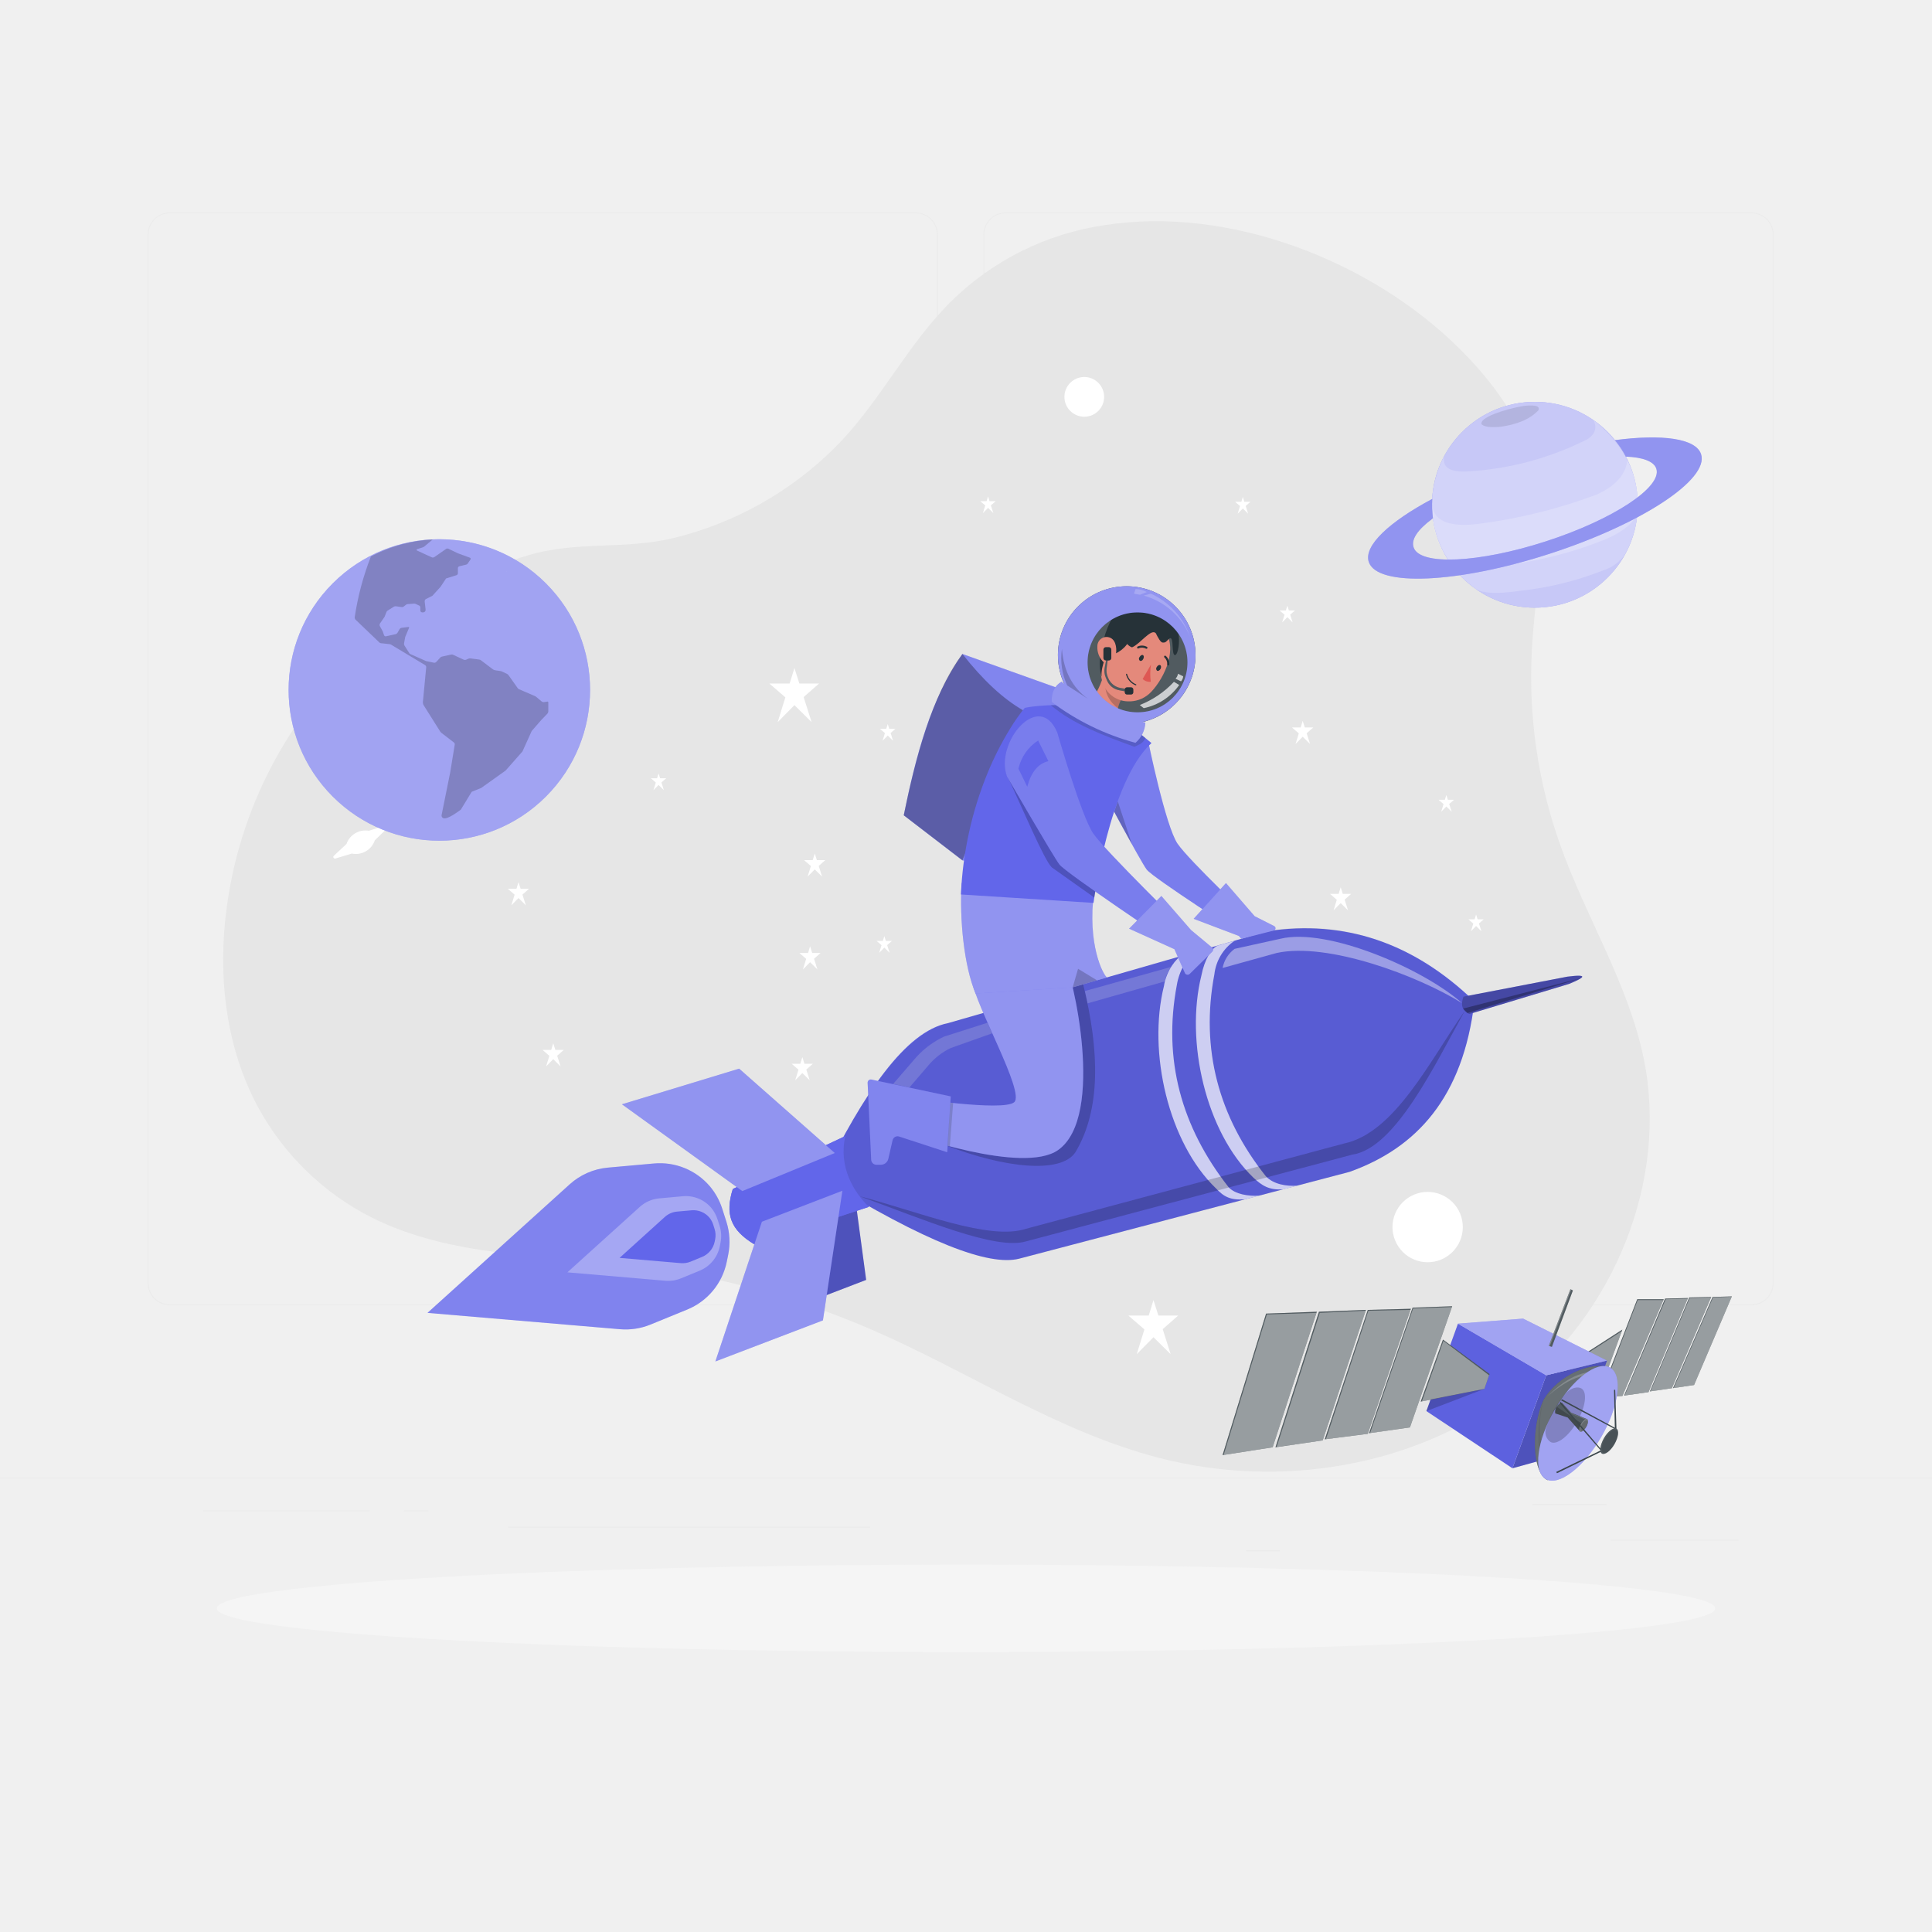
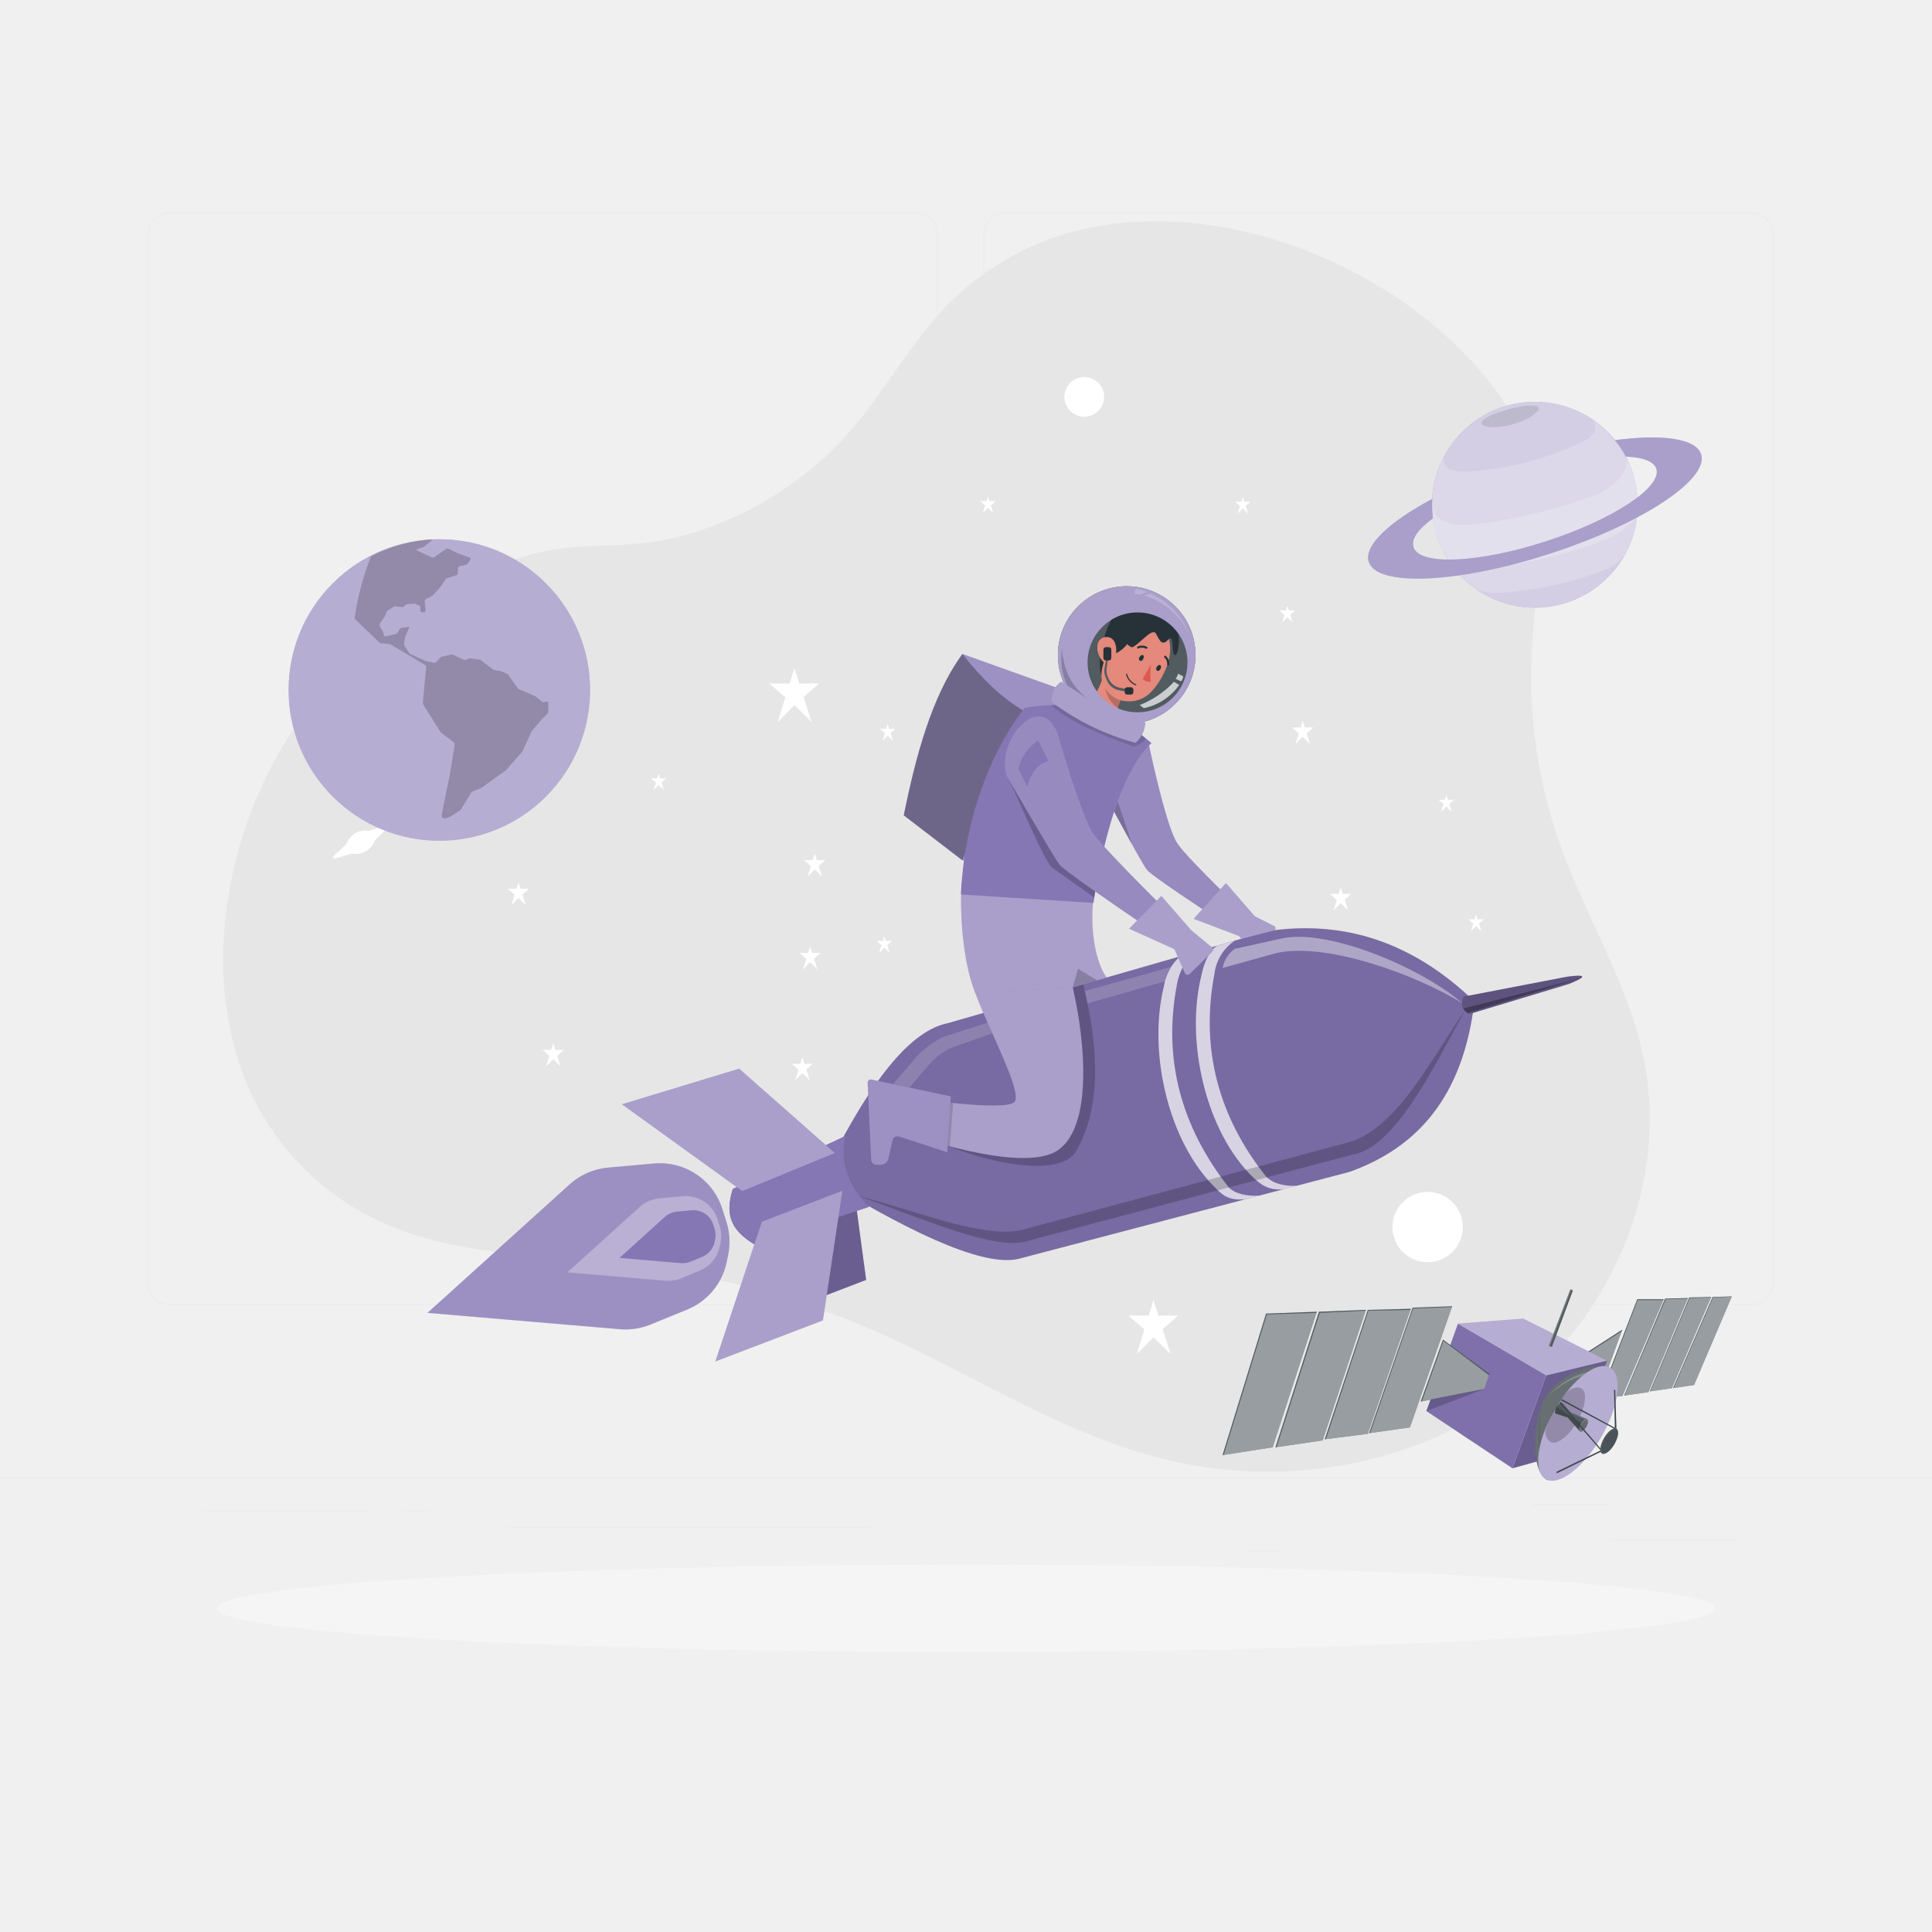
<svg xmlns="http://www.w3.org/2000/svg" viewBox="0 0 500 500">
  <path fill="#ebebeb" d="M0 382.4h500v.25H0zm416.78 16.09h33.12v.25h-33.12zm-94.25 2.72h8.69v.25h-8.69zm74.06-12h19.19v.25h-19.19zm-344.13 1.68h43.19v.25H52.46zm52.1 0h6.33v.25h-6.33zm26.91 4.22h93.68v.25h-93.68zM237 337.8H43.91a5.71 5.71 0 01-5.7-5.71V60.66a5.71 5.71 0 015.7-5.66H237a5.71 5.71 0 015.71 5.71v271.38a5.71 5.71 0 01-5.71 5.71zM43.91 55.2a5.46 5.46 0 00-5.45 5.46v271.43a5.46 5.46 0 005.45 5.46H237a5.47 5.47 0 005.46-5.46V60.66A5.47 5.47 0 00237 55.2zm409.4 282.6h-193.1a5.72 5.72 0 01-5.71-5.71V60.66a5.72 5.72 0 015.71-5.66h193.1a5.71 5.71 0 015.69 5.66v271.43a5.71 5.71 0 01-5.69 5.71zM260.21 55.2a5.47 5.47 0 00-5.46 5.46v271.43a5.47 5.47 0 005.46 5.46h193.1a5.47 5.47 0 005.46-5.46V60.66a5.47 5.47 0 00-5.46-5.46z" />
  <path d="M285.78 58.28A71.18 71.18 0 00246.15 78c-11.55 11.4-18.68 26.57-30.25 38a89.07 89.07 0 01-41.46 23.21c-12.89 3.13-25.1.7-37.84 4.52a110.3 110.3 0 00-77.91 91c-2.39 17.54-.37 36 8 51.63A68.9 68.9 0 0096 315c20.62 10.42 44.79 9.75 67.73 12.47A221.16 221.16 0 01226 344.29c24.78 10.8 47.75 26.21 73.92 33 31.32 8.12 66.54 2.45 92.09-17.41s39.88-54.19 33.39-85.89c-4-19.45-15-36.67-21.63-55.36a129.66 129.66 0 01-7.34-50.16c.83-16.06 4.63-32.47.43-48-3.15-11.71-10.65-21.83-19.27-30.36-22.65-22.46-59.26-36.95-91.81-31.83z" fill="#e6e6e6" />
  <path fill="#fff" d="M211.98 176.89h-5.11l-1.27-4.01-1.24 4.01h-5.25l4.14 3.58-1.98 6.41 4.33-4.39 4.44 4.39-2.06-6.48 4-3.51zm92.93 163.58h-5.12l-1.27-4.01-1.24 4.01h-5.25l4.14 3.58-1.98 6.41 4.33-4.39 4.44 4.39-2.05-6.48 4-3.51zm-92.53-93.85h-2.19l-.54-1.72-.53 1.72h-2.25l1.77 1.53-.84 2.74 1.85-1.87 1.9 1.87-.88-2.77 1.71-1.5zm137.32-15.29h-2.19l-.54-1.72-.53 1.72h-2.25l1.77 1.53-.84 2.74 1.85-1.88 1.9 1.88-.88-2.77 1.71-1.5zm-136.11-8.73h-2.18l-.55-1.72-.53 1.72h-2.24l1.77 1.53-.85 2.74 1.85-1.87 1.9 1.87-.88-2.77 1.71-1.5zm-76.67 7.41h-2.19l-.54-1.71-.53 1.71h-2.25l1.77 1.53-.84 2.75 1.85-1.88 1.9 1.88-.88-2.77 1.71-1.51zm8.99 41.71h-2.18l-.55-1.72-.53 1.72h-2.24l1.77 1.53-.85 2.74 1.85-1.88 1.9 1.88-.88-2.77 1.71-1.5zm193.96-83.45h-2.19l-.54-1.72-.53 1.72h-2.25l1.77 1.53-.84 2.74 1.85-1.87 1.9 1.87-.88-2.77 1.71-1.5zm-16.25-58.41h-1.58l-.39-1.25-.39 1.25h-1.62l1.28 1.1-.61 1.98 1.34-1.35 1.37 1.35-.64-2 1.24-1.08zm-91.9 58.77h-1.58l-.39-1.25-.39 1.25h-1.62l1.28 1.1-.61 1.98 1.34-1.35 1.37 1.35-.63-2 1.23-1.08zm-59.3 12.78h-1.58l-.4-1.24-.38 1.24h-1.62l1.28 1.1-.61 1.99 1.33-1.36 1.37 1.36-.63-2 1.24-1.09zm85.26-71.7h-1.58l-.39-1.24-.39 1.24h-1.62l1.28 1.1-.61 1.98 1.34-1.35 1.37 1.35-.64-2 1.24-1.08zm118.61 77.28h-1.58l-.39-1.24-.39 1.24h-1.62l1.28 1.11-.61 1.98 1.34-1.36 1.37 1.36-.64-2 1.24-1.09zm-41.16-49h-1.57l-.4-1.24-.38 1.24h-1.63l1.29 1.11-.62 1.98 1.34-1.36 1.37 1.36-.63-2 1.23-1.09zm48.86 79.93h-1.58l-.4-1.24-.38 1.24h-1.62l1.28 1.11-.61 1.98 1.33-1.36 1.38 1.36-.64-2.01 1.24-1.08zm-36.43 62.09h-1.58l-.4-1.24-.38 1.24h-1.62l1.28 1.1-.61 1.98 1.33-1.35 1.37 1.35-.63-2 1.24-1.08zm-26.86-66.17h-1.58l-.39-1.24-.39 1.24h-1.62l1.28 1.11-.61 1.98 1.34-1.35 1.37 1.35-.64-2 1.24-1.09zm-89.86 9.66h-1.58l-.4-1.24-.38 1.24h-1.62l1.28 1.11-.61 1.98 1.33-1.35 1.38 1.35-.64-2 1.24-1.09zm-71.32 75.79h-2.19l-.54-1.72-.54 1.72h-2.24l1.77 1.53-.84 2.74 1.85-1.88 1.9 1.88-.88-2.77 1.71-1.5zm183.1 49.35h-2.18l-.55-1.71-.53 1.71h-2.25l1.78 1.53-.85 2.74 1.85-1.87 1.9 1.87-.88-2.77 1.71-1.5zM210.38 275.3h-2.19l-.54-1.72-.53 1.72h-2.25l1.78 1.53-.85 2.74 1.85-1.87 1.9 1.87-.88-2.77 1.71-1.5z" />
  <circle cx="369.47" cy="317.57" r="9.1" transform="rotate(-22.5 369.463 317.557)" fill="#fff" />
  <path d="M285.75 102.71a5.14 5.14 0 11-5.14-5.14 5.14 5.14 0 015.14 5.14zM99.69 213.66L95.46 215a5.2 5.2 0 00-5.79 3.42l-3.27 3.05a.42.42 0 00.41.71l4.24-1.28a5.17 5.17 0 005.95-3.43l3.16-3.06a.45.45 0 00-.47-.75z" fill="#fff" />
  <ellipse cx="250" cy="416.24" rx="193.89" ry="11.32" fill="#f5f5f5" />
  <path fill="#263238" d="M405.99 353.04l13.87-8.94-4.3 11.74h-10.37l.8-2.8z" />
  <path fill="#fff" opacity=".2" d="M405.99 353.04l13.87-8.94-4.3 11.74h-10.37l.8-2.8z" />
  <path fill="#fff" opacity=".4" d="M406.27 353.17l13.44-8.66-4.15 11.33h-10.12l.83-2.67z" />
  <path fill="#263238" d="M419.89 361.27l10.69-25.03h-6.86l-9.85 25.49 6.02-.46z" />
  <path fill="#fff" opacity=".2" d="M419.89 361.27l10.69-25.03h-6.86l-9.85 25.49 6.02-.46z" />
  <path fill="#fff" opacity=".4" d="M419.89 361.27l10.6-24.82h-6.66l-9.75 25.26 5.81-.44z" />
  <path fill="#263238" d="M420.31 361.18l10.61-25.1 5.92-.15-10.21 24.35-6.32.9z" />
  <path fill="#fff" opacity=".2" d="M420.31 361.18l10.61-25.1 5.92-.15-10.21 24.35-6.32.9z" />
  <path fill="#fff" opacity=".4" d="M420.43 361.16l10.65-24.92 5.7-.16-10.15 24.2-6.2.88z" />
  <path fill="#263238" d="M437.18 335.78l5.68-.12-10.18 23.61-5.68.82 10.18-24.31z" />
  <path fill="#fff" opacity=".2" d="M437.18 335.78l5.68-.12-10.18 23.61-5.68.82 10.18-24.31z" />
  <path fill="#fff" opacity=".4" d="M437.28 335.93l5.53-.16-10.13 23.5-5.55.8 10.15-24.14z" />
  <path fill="#263238" d="M443.22 335.66l4.98-.15-9.78 22.93-5.44.8 10.24-23.58z" />
  <path fill="#fff" opacity=".2" d="M443.22 335.66l4.98-.15-9.78 22.93-5.44.8 10.24-23.58z" />
  <path fill="#fff" opacity=".4" d="M443.33 335.77l4.84-.18-9.75 22.85-5.28.77 10.19-23.44z" />
-   <path fill="#6266ea" d="M400.17 355.92l-8.75 24.07 16.37-4.54 8.1-23.33-15.72 3.8z" />
+   <path fill="#8576b4" d="M400.17 355.92l-8.75 24.07 16.37-4.54 8.1-23.33-15.72 3.8z" />
  <path opacity=".2" d="M400.17 355.92l-8.75 24.07 16.37-4.54 8.1-23.33-15.72 3.8z" />
-   <path fill="#6266ea" d="M377.32 342.56l22.85 13.36-8.75 24.07-22.27-14.8 8.17-22.63z" />
+   <path fill="#8576b4" d="M377.32 342.56l22.85 13.36-8.75 24.07-22.27-14.8 8.17-22.63z" />
  <path opacity=".05" d="M377.32 342.56l22.85 13.36-8.75 24.07-22.27-14.8 8.17-22.63z" />
-   <path fill="#6266ea" d="M377.32 342.56l16.86-1.3 21.71 10.86-15.72 3.8-22.85-13.36z" />
+   <path fill="#8576b4" d="M377.32 342.56l16.86-1.3 21.71 10.86-15.72 3.8-22.85-13.36z" />
  <path fill="#fff" opacity=".4" d="M377.32 342.56l16.86-1.3 21.71 10.86-15.72 3.8-22.85-13.36z" />
  <path fill="#263238" d="M406.42 333.64l.64.33-5.43 14.59-.81-.25 5.6-14.67z" />
  <path fill="#fff" opacity=".4" d="M406.42 333.64l.25.13-5.58 14.62-.27-.08 5.6-14.67z" />
  <path fill="#fff" opacity=".2" d="M407.06 333.97l-.39-.2-5.58 14.62.54.17 5.43-14.59z" />
  <path fill="#263238" d="M327.66 339.96l-11.26 36.62 12.96-2.02 11.43-35.08-13.13.48z" />
  <path fill="#fff" opacity=".2" d="M327.66 339.96l-11.26 36.62 12.96-2.02 11.43-35.08-13.13.48z" />
  <path fill="#fff" opacity=".4" d="M327.86 340.17l-11.18 36.37 12.68-1.98 11.33-34.79-12.83.4z" />
  <path fill="#263238" d="M341.35 339.48l-11.26 35.08 12.23-1.79 11.18-33.78-12.15.49z" />
  <path fill="#fff" opacity=".2" d="M341.35 339.48l-11.26 35.08 12.23-1.79 11.18-33.78-12.15.49z" />
  <path fill="#fff" opacity=".4" d="M341.56 339.77l-11.18 34.74 11.94-1.74 11.12-33.57-11.88.57z" />
  <path fill="#263238" d="M353.99 339l-11.14 33.49 11.14-1.42 11.14-32.36-11.14.29z" />
  <path fill="#fff" opacity=".2" d="M353.99 339l-11.14 33.49 11.14-1.42 11.14-32.36-11.14.29z" />
  <path fill="#fff" opacity=".4" d="M354.14 339.2l-10.99 33.25 10.84-1.38 11.04-32.08-10.89.21z" />
  <path fill="#263238" d="M365.58 338.42l-11.26 32.49 10.57-1.5 10.93-31.35-10.24.36z" />
  <path fill="#fff" opacity=".2" d="M365.58 338.42l-11.26 32.49 10.57-1.5 10.93-31.35-10.24.36z" />
  <path fill="#fff" opacity=".4" d="M365.7 338.63l-11.13 32.25 10.32-1.47 10.86-31.15-10.05.37z" />
  <path fill="#263238" d="M385.49 355.6l-1.33 3.85-16.48 3.28 5.76-16.04 12.05 8.91z" />
  <path fill="#fff" opacity=".2" d="M385.49 355.6l-1.33 3.85-16.48 3.28 5.76-16.04 12.05 8.91z" />
  <path fill="#fff" opacity=".4" d="M385.37 355.92l-1.21 3.53-16.18 3.22 5.58-15.66 11.81 8.91z" />
  <path d="M416.25 353.81l-15.71 29.27c-4.2-2-4.23-13.91-1.1-20.75 3.87-6.64 12.46-9.9 16.81-8.52z" fill="#263238" />
  <path d="M401.8 380.72l-.68 1.27c-3.89-3.67-3.56-14.19-1.68-19.66-2.96 11.73 2.36 18.39 2.36 18.39z" opacity=".2" />
  <path d="M416.25 353.81l-15.71 29.27c-4.2-2-4.23-13.91-1.1-20.75 3.87-6.64 12.46-9.9 16.81-8.52z" fill="#fff" opacity=".3" />
  <path d="M400.42 361.42c6.21-5.42 10.63-6.27 14.52-5.17l.63-1.18c-4.81-.6-9.3.56-15.15 6.35z" fill="#fff" opacity=".2" />
-   <path d="M402.33 364.87c-4.6 8-5.62 16-2.28 17.92s9.77-3 14.37-10.94 5.62-16 2.28-17.91-9.77 2.97-14.37 10.93z" fill="#6266ea" />
+   <path d="M402.33 364.87c-4.6 8-5.62 16-2.28 17.92s9.77-3 14.37-10.94 5.62-16 2.28-17.91-9.77 2.97-14.37 10.93z" fill="#8576b4" />
  <path d="M402.33 364.87c-4.6 8-5.62 16-2.28 17.92s9.77-3 14.37-10.94 5.62-16 2.28-17.91-9.77 2.97-14.37 10.93z" fill="#fff" opacity=".4" />
  <path d="M402.35 364.57a29.63 29.63 0 00-2.21 4.94 3.14 3.14 0 001.12 3.67c1.6.92 4.69-1.43 6.9-5.25s2.7-7.68 1.1-8.61c-.94-.54-2.75-.19-4.06 1.31a26.32 26.32 0 00-2.85 3.94z" opacity=".2" />
  <path d="M410.76 367.28l-4.18-1.69-2.37-2.59a2.48 2.48 0 00-1.71 2.77l3.22 1.06 3.2 3.61z" fill="#263238" />
  <path d="M410.76 367.28l-4.18-1.69-2.37-2.59a2.48 2.48 0 00-1.71 2.77l3.22 1.06 3.2 3.61z" fill="#fff" opacity=".2" />
  <path d="M409.17 368.49c-.51.89-.62 1.77-.25 2s1.08-.33 1.59-1.21.62-1.77.25-2-1.08.33-1.59 1.21z" fill="#263238" />
  <path d="M409.17 368.49c-.51.89-.62 1.77-.25 2s1.08-.33 1.59-1.21.62-1.77.25-2-1.08.33-1.59 1.21z" fill="#fff" opacity=".4" />
  <path d="M402.87 364.06a3.07 3.07 0 00-.37 1.75l3.22 1.06 3.2 3.61c-.4-.3-.12-1.5.34-2.13 0 0-1.26-.79-6.39-4.29z" opacity=".2" />
  <path fill="#fff" opacity=".2" d="M410.48 367.25l-4.01-1.51-2.49-2.61-.16.06 2.58 2.58 3.85 1.56.23-.08z" />
  <g opacity=".2">
    <path d="M409.37 368.61c-.43.75-.53 1.51-.22 1.69s.93-.28 1.36-1 .53-1.51.22-1.7-.93.25-1.36 1.01z" />
    <path d="M409.37 368.61c-.43.75-.53 1.51-.22 1.69s.93-.28 1.36-1 .53-1.51.22-1.7-.93.25-1.36 1.01z" opacity=".4" />
  </g>
  <path fill="#263238" d="M402.75 380.94l.2.32 11.46-5.59-.15-.3-11.51 5.57z" />
  <path fill="#fff" opacity=".1" d="M402.75 380.94l.2.32 11.46-5.59-.15-.3-11.51 5.57z" />
  <path fill="#263238" d="M417.71 359.69h.3l.32 10.04h-.4l-.22-10.04z" />
  <path fill="#fff" opacity=".1" d="M417.71 359.69h.3l.32 10.04h-.4l-.22-10.04z" />
  <path fill="#263238" d="M404.26 362.14l14.07 7.59-.17.23L404 362.4l.26-.26z" />
  <path fill="#fff" opacity=".1" d="M404.26 362.14l14.07 7.59-.17.23L404 362.4l.26-.26z" />
  <path fill="#263238" d="M403.65 363.11l.24-.3 10.62 12.42-.16.24-10.7-12.36z" />
  <path fill="#fff" opacity=".1" d="M403.65 363.11l.24-.3 10.62 12.42-.16.24-10.7-12.36z" />
  <path d="M415.1 372.19c-1 1.79-1.26 3.59-.51 4s2.2-.66 3.23-2.45 1.26-3.59.51-4-2.19.66-3.23 2.45z" fill="#263238" />
  <path d="M415.1 372.19c-1 1.79-1.26 3.59-.51 4s2.2-.66 3.23-2.45 1.26-3.59.51-4-2.19.66-3.23 2.45z" fill="#fff" opacity=".2" />
  <path d="M415.38 372.35c-.93 1.61-1.13 3.22-.46 3.61s2-.6 2.9-2.2 1.13-3.23.46-3.62-1.97.6-2.9 2.21z" opacity=".1" />
  <path opacity=".2" d="M384.16 359.45l-15.01 5.74 1.1-3.05 13.91-2.69z" />
-   <circle cx="397.23" cy="130.63" r="26.63" fill="#6266ea" />
+   <circle cx="397.23" cy="130.63" r="26.63" fill="#8576b4" />
  <circle cx="397.23" cy="130.63" r="26.63" fill="#fff" opacity=".4" />
  <circle cx="397.23" cy="130.63" r="26.63" fill="#fff" opacity=".4" />
  <path d="M373.77 118c-.6 3 1.48 4.26 6.05 4a78.16 78.16 0 0031.09-8.38c2.12-1.45 2.33-3.1 1.53-4.86 12.93 10.27 13.83 24 8.2 34.55a10.65 10.65 0 01-5.81 4.33 82.37 82.37 0 01-21.52 5.27c-6.83 1-10.84.55-12.38-1.23-11.65-9.03-12.63-22.88-7.16-33.68z" fill="#fff" opacity=".2" />
  <path d="M370.6 130.63A25.23 25.23 0 00375 145c1.4 2 5.93 2.4 13 1.41a100.62 100.62 0 0026.79-6.56c4.68-1.84 7.78-4.19 9.11-7.14a27 27 0 00-2.72-13.7c-.41 3.68-2.93 6.73-8 9a136.59 136.59 0 01-30.73 7.59c-6.69.77-11.3-.33-11.85-4.97z" fill="#fff" opacity=".2" />
  <path d="M386.52 107.19a40.11 40.11 0 017.86-2.15c3.53-.36 4.14.24 3.75 1.17a12 12 0 01-3.66 2.56 22.22 22.22 0 01-6.7 1.73c-1.61.07-3.32.11-4.29-.63-.48-.87.96-1.79 3.04-2.68z" opacity=".1" />
-   <path d="M440.24 117.55c-1.33-4.1-10.08-5.25-22.29-3.64a23.65 23.65 0 012.82 4.26c4.37.17 7.26 1.21 7.89 3.14 1.54 4.77-11.27 13.19-28.62 18.8s-32.66 6.31-34.2 1.54c-.67-2 .94-4.47 4.78-7.35-.05 0 .27-.21.22-.18a27.24 27.24 0 01-.18-5c-11.14 5.94-17.78 12.13-16.43 16.29 2.12 6.53 23.09 5.59 46.85-2.11s41.28-19.22 39.16-25.75z" fill="#6266ea" />
+   <path d="M440.24 117.55c-1.33-4.1-10.08-5.25-22.29-3.64a23.65 23.65 0 012.82 4.26c4.37.17 7.26 1.21 7.89 3.14 1.54 4.77-11.27 13.19-28.62 18.8s-32.66 6.31-34.2 1.54c-.67-2 .94-4.47 4.78-7.35-.05 0 .27-.21.22-.18a27.24 27.24 0 01-.18-5c-11.14 5.94-17.78 12.13-16.43 16.29 2.12 6.53 23.09 5.59 46.85-2.11s41.28-19.22 39.16-25.75z" fill="#8576b4" />
  <path d="M440.24 117.55c-1.33-4.1-10.08-5.25-22.29-3.64a23.65 23.65 0 012.82 4.26c4.37.17 7.26 1.21 7.89 3.14 1.54 4.77-11.27 13.19-28.62 18.8s-32.66 6.31-34.2 1.54c-.67-2 .94-4.47 4.78-7.35-.05 0 .27-.21.22-.18a27.24 27.24 0 01-.18-5c-11.14 5.94-17.78 12.13-16.43 16.29 2.12 6.53 23.09 5.59 46.85-2.11s41.28-19.22 39.16-25.75z" fill="#fff" opacity=".3" />
-   <circle cx="113.7" cy="178.56" r="39.01" transform="rotate(-45 113.703 178.563)" fill="#6266ea" />
+   <circle cx="113.7" cy="178.56" r="39.01" transform="rotate(-45 113.703 178.563)" fill="#8576b4" />
  <circle cx="113.7" cy="178.56" r="39.01" transform="rotate(-45 113.703 178.563)" fill="#fff" opacity=".4" />
  <path d="M141.7 181.57l-.89.13a.81.81 0 01-.65-.18l-1.44-1.21a1.37 1.37 0 00-.2-.13l-4.2-1.81a.82.82 0 01-.35-.29l-2.37-3.35a1 1 0 00-.42-.35l-1.39-.64a.66.66 0 00-.2-.06l-1.47-.22a1.34 1.34 0 01-.56-.24l-3.12-2.36a.91.91 0 00-.43-.17l-2.29-.3a.83.83 0 00-.44.06l-.62.27a.84.84 0 01-.66 0l-2.73-1.26a.78.78 0 00-.52-.06l-2.42.54a.76.76 0 00-.39.24l-1 1.1a.72.72 0 01-.69.22l-2-.42-4.21-1.88-1.37-2.14a.79.79 0 01-.1-.56l.3-1.66 1-2.38a.14.14 0 00-.15-.2l-1.77.21a.73.73 0 00-.54.36l-.52.9a.86.86 0 01-.55.4l-2.42.54a.45.45 0 01-.54-.3l-.3-.91-.74-1.36a.71.71 0 010-.74l1.2-1.75.47-1.21a.77.77 0 01.31-.38l1.59-1a.85.85 0 01.54-.12l1.51.21a.69.69 0 00.54-.15l.61-.48a.73.73 0 01.38-.14l1.69-.12a.82.82 0 01.4.08l.91.42a.52.52 0 01.29.47v.81a.48.48 0 00.48.48h.27a.63.63 0 00.62-.68l-.08-.7-.16-1.42a.66.66 0 01.36-.67l1.62-.81 2.12-2.33 1.44-2.17 2.66-.83a.55.55 0 00.39-.52v-1.3a.51.51 0 01.39-.5l1.76-.43a.68.68 0 00.39-.26l.73-1.08a.29.29 0 00-.14-.44l-3.21-1.18-2.35-1.14a.64.64 0 00-.64.05l-3 2.09a.74.74 0 01-.72.06l-2.17-1-1.63-.75a.18.18 0 010-.33l1.65-.55a.56.56 0 00.2-.11l2.24-1.88a38.74 38.74 0 00-16 4.4 72.16 72.16 0 00-4.2 15.72.8.8 0 00.25.68l6.14 5.88a.67.67 0 00.4.18l2.28.25a.68.68 0 01.32.11l8.8 5.29a.62.62 0 01.31.61l-.85 8.89a1.45 1.45 0 00.22.95l4.3 6.83a.93.93 0 00.21.23l3.3 2.54a.56.56 0 01.21.53l-1.18 7.22-2.25 11.15c.22 1.5 2.17.58 5-1.52l2.81-4.62 2.47-1 6.32-4.51 4.35-4.93 2.34-5.18a1.14 1.14 0 01.15-.23l2.38-2.73 1.59-1.65a.83.83 0 00.23-.56v-2.38a.17.17 0 00-.2-.18z" opacity=".2" />
  <path d="M90.18 161.93zm57.55 15.62zm2.58-3.29zm0-.05v-.01.01zm-19.23-26.37h-.05a.13.13 0 000-.06z" fill="#fff" />
-   <path d="M281.61 248.5c3.26 1.72 28.6 30.3 21.84 43.89-5 10-36.25 14.65-36.25 14.65l-3.85-8.53s22.88-8.1 24.23-11.65-24.36-22.45-24.36-22.45z" fill="#6266ea" />
+   <path d="M281.61 248.5c3.26 1.72 28.6 30.3 21.84 43.89-5 10-36.25 14.65-36.25 14.65l-3.85-8.53s22.88-8.1 24.23-11.65-24.36-22.45-24.36-22.45z" fill="#8576b4" />
  <path d="M281.61 248.5c3.26 1.72 28.6 30.3 21.84 43.89-5 10-36.25 14.65-36.25 14.65l-3.85-8.53s22.88-8.1 24.23-11.65-24.36-22.45-24.36-22.45z" fill="#fff" opacity=".3" />
  <path d="M278.13 292.63c-.82 3.32-3.2 5.88-8.06 7.26l3 6.07-.62.13-4.74-9.2z" opacity=".2" />
-   <path d="M266.78 295l6.63 12.88-12.77 2.89a1.33 1.33 0 00-1 1.7l1.52 4.69a2 2 0 01-.85 2.27l-1 .6a1.37 1.37 0 01-1.84-.42l-11-16.61a.82.82 0 01.42-1.23z" fill="#6266ea" />
+   <path d="M266.78 295l6.63 12.88-12.77 2.89a1.33 1.33 0 00-1 1.7l1.52 4.69a2 2 0 01-.85 2.27l-1 .6a1.37 1.37 0 01-1.84-.42l-11-16.61a.82.82 0 01.42-1.23z" fill="#8576b4" />
  <path d="M266.78 295l6.63 12.88-12.77 2.89a1.33 1.33 0 00-1 1.7l1.52 4.69a2 2 0 01-.85 2.27l-1 .6a1.37 1.37 0 01-1.84-.42l-11-16.61a.82.82 0 01.42-1.23z" fill="#fff" opacity=".2" />
  <path d="M255 299a40.39 40.39 0 0014.38 1l-2.6-5.05zm25.34-20.92l2.1 1.92c2.14-7.73-1.72-15.13-3-25l-1.85.52a101.08 101.08 0 012.75 22.56z" opacity=".2" />
-   <path fill="#6266ea" d="M224.16 331.24L206 338.21l-3.4-26.71 17.94-7.19 3.62 26.93z" />
+   <path fill="#8576b4" d="M224.16 331.24L206 338.21l-3.4-26.71 17.94-7.19 3.62 26.93z" />
  <path opacity=".2" d="M224.16 331.24L206 338.21l-3.4-26.71 17.94-7.19 3.62 26.93z" />
-   <path d="M212.72 305c10.81-22.13 21.65-38.08 32.57-40.2L328 241c19.84-3 37.74 2.86 53.59 18.18-2.93 24.86-15 37.91-32.32 44.09l-85.54 22.48c-7.81 1.94-23.85-4.08-51.01-20.75z" fill="#6266ea" />
-   <path d="M189.65 307.71L218.78 294c7.62 5 8.43 12.46 6.07 18.34l-29.56 9.73c-6.35-3.78-7.65-7.94-5.64-14.36zm-20.42-6.6l-11.91 1.07a17 17 0 00-9.87 4.31l-36.81 33.28 49.81 4.23a17 17 0 007.86-1.19l9.54-3.9a17 17 0 0010.23-12.34l.38-1.86a17 17 0 00-.47-8.53l-1.08-3.37a17 17 0 00-3.23-5.83 17 17 0 00-14.45-5.87z" fill="#6266ea" />
+   <path d="M212.72 305c10.81-22.13 21.65-38.08 32.57-40.2L328 241c19.84-3 37.74 2.86 53.59 18.18-2.93 24.86-15 37.91-32.32 44.09l-85.54 22.48c-7.81 1.94-23.85-4.08-51.01-20.75z" fill="#8576b4" />
+   <path d="M189.65 307.71L218.78 294c7.62 5 8.43 12.46 6.07 18.34l-29.56 9.73c-6.35-3.78-7.65-7.94-5.64-14.36zm-20.42-6.6l-11.91 1.07a17 17 0 00-9.87 4.31l-36.81 33.28 49.81 4.23a17 17 0 007.86-1.19l9.54-3.9a17 17 0 0010.23-12.34l.38-1.86a17 17 0 00-.47-8.53l-1.08-3.37a17 17 0 00-3.23-5.83 17 17 0 00-14.45-5.87z" fill="#8576b4" />
  <path d="M169.23 301.11l-11.91 1.07a17 17 0 00-9.87 4.31l-36.81 33.28 49.81 4.23a17 17 0 007.86-1.19l9.54-3.9a17 17 0 0010.23-12.34l.38-1.86a17 17 0 00-.47-8.53l-1.08-3.37a17 17 0 00-3.23-5.83 17 17 0 00-14.45-5.87z" fill="#fff" opacity=".19" />
  <path d="M176.66 309.59l-6.07.55a8.65 8.65 0 00-5 2.19l-18.75 16.95 25.37 2.18a8.68 8.68 0 004-.61l4.86-2a8.66 8.66 0 005.21-6.29l.19-.95a8.63 8.63 0 00-.23-4.34l-.55-1.72a8.68 8.68 0 00-1.65-3 8.64 8.64 0 00-7.38-2.96z" fill="#fff" opacity=".29" />
-   <path d="M179 313.22l-3.8.34a5.44 5.44 0 00-3.14 1.38l-11.72 10.6 15.86 1.36a5.52 5.52 0 002.51-.38l3-1.24a5.42 5.42 0 003.25-3.94l.12-.59a5.42 5.42 0 00-.15-2.71l-.34-1.08a5.43 5.43 0 00-1-1.85 5.42 5.42 0 00-4.59-1.89z" fill="#6266ea" />
+   <path d="M179 313.22l-3.8.34a5.44 5.44 0 00-3.14 1.38l-11.72 10.6 15.86 1.36a5.52 5.52 0 002.51-.38l3-1.24a5.42 5.42 0 003.25-3.94l.12-.59a5.42 5.42 0 00-.15-2.71l-.34-1.08a5.43 5.43 0 00-1-1.85 5.42 5.42 0 00-4.59-1.89z" fill="#8576b4" />
  <path d="M212.72 305c10.81-22.13 21.65-38.08 33.23-40.39l82.65-23.76c19.19-2.85 37.09 3.05 52.94 18.37-2.93 24.86-15 37.91-32.32 44.09l-85.54 22.48c-7.76 1.9-23.8-4.12-50.96-20.79z" opacity=".1" />
-   <path d="M189.65 307.71L218.78 294c-1.85 8.05 2.19 14.49 6.07 18.34l-29.56 9.73c-6.35-3.78-7.65-7.94-5.64-14.36z" fill="#6266ea" />
-   <path fill="#6266ea" d="M185.14 352.34l27.83-10.63 5.04-33.55-20.83 8.02-12.04 36.16z" />
+   <path d="M189.65 307.71L218.78 294c-1.85 8.05 2.19 14.49 6.07 18.34l-29.56 9.73c-6.35-3.78-7.65-7.94-5.64-14.36z" fill="#8576b4" />
+   <path fill="#8576b4" d="M185.14 352.34l27.83-10.63 5.04-33.55-20.83 8.02-12.04 36.16z" />
  <path fill="#fff" opacity=".3" d="M185.14 352.34l27.83-10.63 5.04-33.55-20.83 8.02-12.04 36.16z" />
-   <path fill="#6266ea" d="M160.96 285.79l30.33-9.22 24.75 21.83-23.93 9.85-31.15-22.46z" />
+   <path fill="#8576b4" d="M160.96 285.79l30.33-9.22 24.75 21.83-23.93 9.85-31.15-22.46z" />
  <path fill="#fff" opacity=".3" d="M160.96 285.79l30.33-9.22 24.75 21.83-23.93 9.85-31.15-22.46z" />
  <path d="M315.33 244.67l4.18-1.2a12.15 12.15 0 00-5.23 8.68c-3.67 19.32 1.14 37 13.36 52.31 2 2.06 5.27 2.57 8.06 2.4l-3.58.94c-3.78.25-5.53-1-7.72-3-12.31-11.79-17.73-35.29-13.47-52.38.78-4.04 2.66-7.25 4.4-7.75z" fill="#fff" opacity=".7" />
  <path d="M305.8 247.41l4-1.15c-2.54 1.1-4.68 5.15-5.23 8.64-3.66 19.32 1.18 36.77 13.36 52.31 1.72 1.91 5.19 2.39 8 2.23l-3.74.95c-3.78.25-5.43-.65-7.48-2.82-12.31-11.79-17.74-35.29-13.48-52.38.6-4.03 3.38-7.44 4.57-7.78z" fill="#fff" opacity=".7" />
-   <path d="M378.75 257.93c-.77 2.07-.42 3.65 1.53 4.5l25.81-7.8c3.87-1.59 5.3-2.6-.46-1.87z" fill="#6266ea" />
+   <path d="M378.75 257.93c-.77 2.07-.42 3.65 1.53 4.5l25.81-7.8c3.87-1.59 5.3-2.6-.46-1.87z" fill="#8576b4" />
  <path d="M378.75 257.93c-.77 2.07-.42 3.65 1.53 4.5l25.81-7.8c3.87-1.59 5.3-2.6-.46-1.87z" opacity=".3" />
  <path d="M222.44 309.57c16.57 6 35.21 14.07 43.12 11.69L350 298.81c11.13-1.65 21.36-23.3 29.08-37.18-9 12.78-18.1 31.61-31.33 34.33L265.56 318c-9.56 3.17-27.77-4.41-43.12-8.43z" opacity=".2" />
  <path d="M319.52 245.56a8 8 0 00-3.11 4.95l14-3.88c13.19-2.87 36.45 5.83 48 13-10-8.88-34.82-19.62-47-16.69z" fill="#fff" opacity=".4" />
  <path opacity=".3" d="M378.65 261.02l1.12 1.15 29.44-9.05-30.56 7.9z" />
  <path d="M274.07 256.53l-.72 39.88-28.15.15c14.67 5.65 29.3 7.34 33.11 1.65 6.59-11 6.3-26.14 2-43.49z" opacity=".2" />
  <path d="M280.77 256.48l22.32-6.24a8.35 8.35 0 00-1.62 3.74l-20 5.68z" fill="#e6e6e6" opacity=".2" />
  <path d="M255.57 264.68l-11.31 3.61a23 23 0 00-7 5.15l-6.12 7.09 4.21.92 5.08-5.92a17.28 17.28 0 015.57-4.28l10.79-3.83z" fill="#e0e0e0" opacity=".2" />
-   <path d="M233.89 211l15.18 11.66 24.47 3.12 15.17-35.08-7.15-9.84-32.49-11.61c-8.17 11.62-11.99 26.07-15.18 41.75z" fill="#6266ea" />
+   <path d="M233.89 211l15.18 11.66 24.47 3.12 15.17-35.08-7.15-9.84-32.49-11.61c-8.17 11.62-11.99 26.07-15.18 41.75z" fill="#8576b4" />
  <path d="M233.89 211l15.18 11.66 24.47 3.12 15.17-35.08-7.15-9.84-32.49-11.61c-7.07 10.2-12.01 24.4-15.18 41.75z" fill="#fff" opacity=".2" />
  <path d="M233.89 211l15.18 11.65 15.71-38.82c-5.08-2.91-10.31-7.71-15.71-14.58-6.36 8.34-11.35 22.58-15.18 41.75z" opacity=".3" />
-   <path d="M275.41 248.53c2.06 3 10.82 40.31-1.56 49.09-9.1 6.45-38.87-4.23-38.87-4.23l.63-9.34s24 3.69 26.87 1.2-10.16-25.2-10.85-31.3 23.78-5.42 23.78-5.42z" fill="#6266ea" />
+   <path d="M275.41 248.53c2.06 3 10.82 40.31-1.56 49.09-9.1 6.45-38.87-4.23-38.87-4.23l.63-9.34s24 3.69 26.87 1.2-10.16-25.2-10.85-31.3 23.78-5.42 23.78-5.42z" fill="#8576b4" />
  <path d="M275.41 248.53c2.06 3 10.82 40.31-1.56 49.09-9.1 6.45-38.87-4.23-38.87-4.23l.63-9.34s24 3.69 26.87 1.2-10.16-25.2-10.85-31.3 23.78-5.42 23.78-5.42z" fill="#fff" opacity=".3" />
-   <path d="M246.06 283.75l-.92 14.45-12.45-4.07a1.32 1.32 0 00-1.7 1l-1.1 4.8a2 2 0 01-1.9 1.51h-1.16a1.37 1.37 0 01-1.37-1.3l-.92-19.91a.82.82 0 011-.84zm51.05-92.11s4.55 22.27 7.66 26.74 19 19.47 19 19.47l-1.5 4.66s-23.86-15.31-25.5-17.46S284 202 284 202z" fill="#6266ea" />
+   <path d="M246.06 283.75l-.92 14.45-12.45-4.07a1.32 1.32 0 00-1.7 1l-1.1 4.8a2 2 0 01-1.9 1.51h-1.16a1.37 1.37 0 01-1.37-1.3l-.92-19.91a.82.82 0 011-.84zm51.05-92.11s4.55 22.27 7.66 26.74 19 19.47 19 19.47l-1.5 4.66s-23.86-15.31-25.5-17.46S284 202 284 202z" fill="#8576b4" />
  <path d="M304.77 166.76s-1.3 6.33-6.2 7.72.08-12.18.08-12.18l4.48-1.1z" fill="#263238" />
  <circle cx="291.59" cy="169.54" r="17.8" transform="rotate(-45 291.586 169.541)" fill="#263238" />
  <circle cx="291.59" cy="169.54" r="17.8" transform="rotate(-45 291.586 169.541)" fill="#fff" opacity=".2" />
  <path d="M296 183.27a14.8 14.8 0 009.18-6l-1.37-.81a24.17 24.17 0 01-8.84 6zm9.65-6.94l-1.42-.67a2.81 2.81 0 00.65-1.3l1.33.68a2.19 2.19 0 01-.56 1.29z" fill="#fff" opacity=".7" />
  <path d="M278.33 182.74c-1 3.67 9.56 8.83 13.26 5.16-2-1.51-2.52-3.09-2.27-4.63a7.1 7.1 0 011.09-2.61 12.76 12.76 0 01.92-1.3l-4.5-9.32c-.93 4.1-3.01 13.36-8.5 12.7z" fill="#e4897b" />
  <path d="M286.71 174.4c-2 4.57 1 7.69 2.61 8.87a7.1 7.1 0 011.09-2.61z" style="isolation:isolate" opacity=".2" />
  <path d="M285.22 176.16a7 7 0 006.65 5.35 7.83 7.83 0 005.47-1.89 6.43 6.43 0 00.6-.57c3.54-3.76 7-11.33 3.36-16a7.63 7.63 0 00-12.94 1.39c-2.49 5.02-4.18 7.85-3.14 11.72z" fill="#e4897b" />
  <path d="M294.94 170a.69.69 0 00.05 1c.27.15.66 0 .88-.45s.2-.83-.06-1-.64.08-.87.45zm4.45 2.59a.71.71 0 00.06 1c.26.14.65-.06.88-.45s.2-.84-.06-1-.66.07-.88.45z" fill="#263238" />
  <path d="M297.87 172a15.79 15.79 0 00-.05 4.45 2.63 2.63 0 01-2.1-.73z" fill="#de5753" />
  <path d="M294.38 167.8a.28.28 0 00.28 0 2.13 2.13 0 011.92.08.27.27 0 00.3-.44 2.64 2.64 0 00-2.43-.13.27.27 0 00-.15.35.44.44 0 00.08.14zm-.47 9.56a4.09 4.09 0 01-2.5-2.83.15.15 0 01.12-.17.14.14 0 01.16.11 3.94 3.94 0 002.31 2.63.13.13 0 01.08.17.14.14 0 01-.18.08zm8.28-5.21a.22.22 0 00.13.08.26.26 0 00.29-.24 2.64 2.64 0 00-.93-2.25.26.26 0 00-.37.05.27.27 0 00.06.37 2.19 2.19 0 01.7 1.8.28.28 0 00.12.19zm-17.05-4.75c1.1-4.94 2.87-8.55 4.64-9.37s6.15 5.24 6.15 5.24a2 2 0 00-3.28 1.16c-.23 2.2-2.74 4.52-4.74 4.94 0 0 .37-.82-.4-1s-2.71 4.1-2.41 6.76c0 .02-1.1-2.79.04-7.73z" fill="#263238" />
  <path d="M284 167.23a5.31 5.31 0 001.31 3.84c1.23 1.39 2.86.53 3.36-1.17.43-1.51.34-4.09-1.32-4.84a2.37 2.37 0 00-3.35 2.17z" fill="#e4897b" />
  <path d="M288.24 160.41s3.45-4 10.18-3.46c8.23.69 7.13 12.1 5.73 12.59-1.09.18-.24-4.83-1.41-4.36-.9.67-.9 1.2-1.84 1.11-.53 0-1.16-1.18-1.79-2.43-1.23-1.28-4.05 2.82-6.14 3.67-1.9-.53-3.49-4.53-4.73-7.12z" fill="#263238" />
-   <path d="M248.87 228.54c-.58 9.46.63 21.45 3.6 28.57l25.14-1.58 8.83-2.56c-1.66-1.71-5.45-10.72-2.87-24.84z" fill="#6266ea" />
+   <path d="M248.87 228.54c-.58 9.46.63 21.45 3.6 28.57l25.14-1.58 8.83-2.56c-1.66-1.71-5.45-10.72-2.87-24.84z" fill="#8576b4" />
  <path d="M248.87 228.54c-.58 9.46.63 21.45 3.6 28.57l25.14-1.58 8.83-2.56c-1.86-2-5.3-10.71-2.87-24.84z" fill="#fff" opacity=".3" />
  <path opacity=".2" d="M277.61 255.53l1.39-4.81 4.91 2.99-6.3 1.82z" />
  <path d="M286.71 170.61l-.32 2.34a4.22 4.22 0 00.26 2.14l.15.37a4.21 4.21 0 003.27 2.6l1.51.23v.71l-2-.38a4.23 4.23 0 01-3.1-2.53l-.35-.85a4.23 4.23 0 01-.24-2.41l.45-2.34z" fill="#263238" />
  <path d="M286.71 170.61l-.32 2.34a4.22 4.22 0 00.26 2.14l.15.37a4.21 4.21 0 003.27 2.6l1.51.23v.71l-2-.38a4.23 4.23 0 01-3.1-2.53l-.35-.85a4.23 4.23 0 01-.24-2.41l.45-2.34z" fill="#fff" opacity=".2" />
  <rect x="291.08" y="177.87" width="2.23" height="1.88" rx=".58" fill="#263238" />
  <rect x="285.56" y="167.48" width="2.05" height="3.45" rx=".63" fill="#263238" />
  <path d="M297.11 191.64s4.55 22.27 7.66 26.74 19.71 20.15 19.71 20.15l-2.83 3.54s-23.22-14.87-24.86-17S284 202 284 202z" fill="#fff" opacity=".15" />
  <path opacity=".2" d="M289.28 207.41l3.66 11.06-4.59-8.36.93-2.7z" />
-   <path d="M248.69 231.49l34.31 2.18s4-31.33 15-41.37l-5.65-4.65-15-5.2s-7.66-.21-12.16.75a46.84 46.84 0 00-3.8 5.42 80.14 80.14 0 00-5.84 11.52 93.27 93.27 0 00-6.86 31.35z" style="isolation:isolate" fill="#6266ea" />
+   <path d="M248.69 231.49l34.31 2.18s4-31.33 15-41.37l-5.65-4.65-15-5.2s-7.66-.21-12.16.75a46.84 46.84 0 00-3.8 5.42 80.14 80.14 0 00-5.84 11.52 93.27 93.27 0 00-6.86 31.35z" style="isolation:isolate" fill="#8576b4" />
  <path d="M283.2 232.28l-11-7.8c-2-1.92-7.58-15.31-11.76-24.18l23.44 28.24z" opacity=".2" />
  <path d="M271.93 182.5h1.26l22.3 7.74.93.76a3 3 0 01-1.54 1.65l-1.29.62c-8.18-2.98-15.8-5.84-21.66-10.77z" fill="#263238" opacity=".2" />
-   <path d="M273.64 189.64s6.21 21.65 9.32 26.12 24.13 25.05 24.13 25.05l-3.36 3.79s-27.91-18.71-29.55-20.86-13.58-22.81-13.58-22.81c-3.2-8.81 8.4-22.55 13.04-11.29z" fill="#6266ea" />
+   <path d="M273.64 189.64s6.21 21.65 9.32 26.12 24.13 25.05 24.13 25.05l-3.36 3.79s-27.91-18.71-29.55-20.86-13.58-22.81-13.58-22.81c-3.2-8.81 8.4-22.55 13.04-11.29z" fill="#8576b4" />
  <path d="M273.64 189.64s6.21 21.65 9.32 26.12 24.13 25.05 24.13 25.05l-3.36 3.79s-27.91-18.71-29.55-20.86-13.58-22.81-13.58-22.81c-3.2-8.81 8.4-22.55 13.04-11.29z" fill="#fff" opacity=".15" />
-   <path d="M263.57 198.93l2.28 4.68c1-3.76 2.8-6 5.48-6.62l-2.66-5.35a11.79 11.79 0 00-5.1 7.29z" fill="#6266ea" />
+   <path d="M263.57 198.93l2.28 4.68c1-3.76 2.8-6 5.48-6.62l-2.66-5.35a11.79 11.79 0 00-5.1 7.29z" fill="#8576b4" />
  <path d="M246.06 283.75l-.92 14.45-12.45-4.07a1.32 1.32 0 00-1.7 1l-1.1 4.8a2 2 0 01-1.9 1.51h-1.16a1.37 1.37 0 01-1.37-1.3l-.92-19.91a.82.82 0 011-.84z" fill="#fff" opacity=".2" />
-   <path d="M300.56 231.88l-8.35 8.46 11.73 5.31 2.7 6.15a.78.78 0 001.26.24l5.83-5.74a.72.72 0 00-.05-1.08l-5.45-4.53z" fill="#6266ea" />
+   <path d="M300.56 231.88l-8.35 8.46 11.73 5.31 2.7 6.15a.78.78 0 001.26.24l5.83-5.74a.72.72 0 00-.05-1.08l-5.45-4.53z" fill="#8576b4" />
  <path d="M300.56 231.88l-8.35 8.46 11.73 5.31 2.7 6.15a.78.78 0 001.26.24l5.83-5.74a.72.72 0 00-.05-1.08l-5.45-4.53z" fill="#fff" opacity=".3" />
-   <path d="M308.92 237.79l8.36-9.25 7.42 8.57 5.09 2.58a.59.59 0 01.23.83l-.14.24-8.64 2.2-.62-.74z" fill="#6266ea" />
+   <path d="M308.92 237.79l8.36-9.25 7.42 8.57 5.09 2.58a.59.59 0 01.23.83l-.14.24-8.64 2.2-.62-.74z" fill="#8576b4" />
  <path d="M308.92 237.79l8.36-9.25 7.42 8.57 5.09 2.58a.59.59 0 01.23.83l-.14.24-8.64 2.2-.62-.74z" fill="#fff" opacity=".3" />
-   <path d="M309.39 169.54a17.8 17.8 0 10-33.95 7.46l-.72-.58c-1.72 1-2.62 2.69-2.56 5.24a63.75 63.75 0 0021.7 10.58 7.36 7.36 0 002.56-5.24l-.75-.16a17.8 17.8 0 0013.72-17.3zm-15 14.81a12.93 12.93 0 1112.93-12.93 12.92 12.92 0 01-12.89 12.93z" fill="#6266ea" />
+   <path d="M309.39 169.54a17.8 17.8 0 10-33.95 7.46l-.72-.58c-1.72 1-2.62 2.69-2.56 5.24a63.75 63.75 0 0021.7 10.58 7.36 7.36 0 002.56-5.24l-.75-.16a17.8 17.8 0 0013.72-17.3zm-15 14.81a12.93 12.93 0 1112.93-12.93 12.92 12.92 0 01-12.89 12.93z" fill="#8576b4" />
  <path d="M309.39 169.54a17.8 17.8 0 10-33.95 7.46l-.72-.58c-1.72 1-2.62 2.69-2.56 5.24a63.75 63.75 0 0021.7 10.58 7.36 7.36 0 002.56-5.24l-.75-.16a17.8 17.8 0 0013.72-17.3zm-15 14.81a12.93 12.93 0 1112.93-12.93 12.92 12.92 0 01-12.89 12.93z" fill="#fff" opacity=".3" />
  <path d="M276.18 177.38l5.38 3.48c-4-2.9-6.29-7.14-6.73-12.91a16.72 16.72 0 001.35 9.43z" opacity=".2" />
  <path d="M296 154.14a18.14 18.14 0 0112 10.69 19.17 19.17 0 00-10.15-11.19zm.79-.92l-1.77.7-1.54-.28.4-1.21a6.32 6.32 0 012.91.79z" fill="#fff" opacity=".2" />
  <path fill="#263238" opacity=".2" d="M245.95 285.38l-.76 11.13.63.17.85-11.23-.72-.07z" />
</svg>
